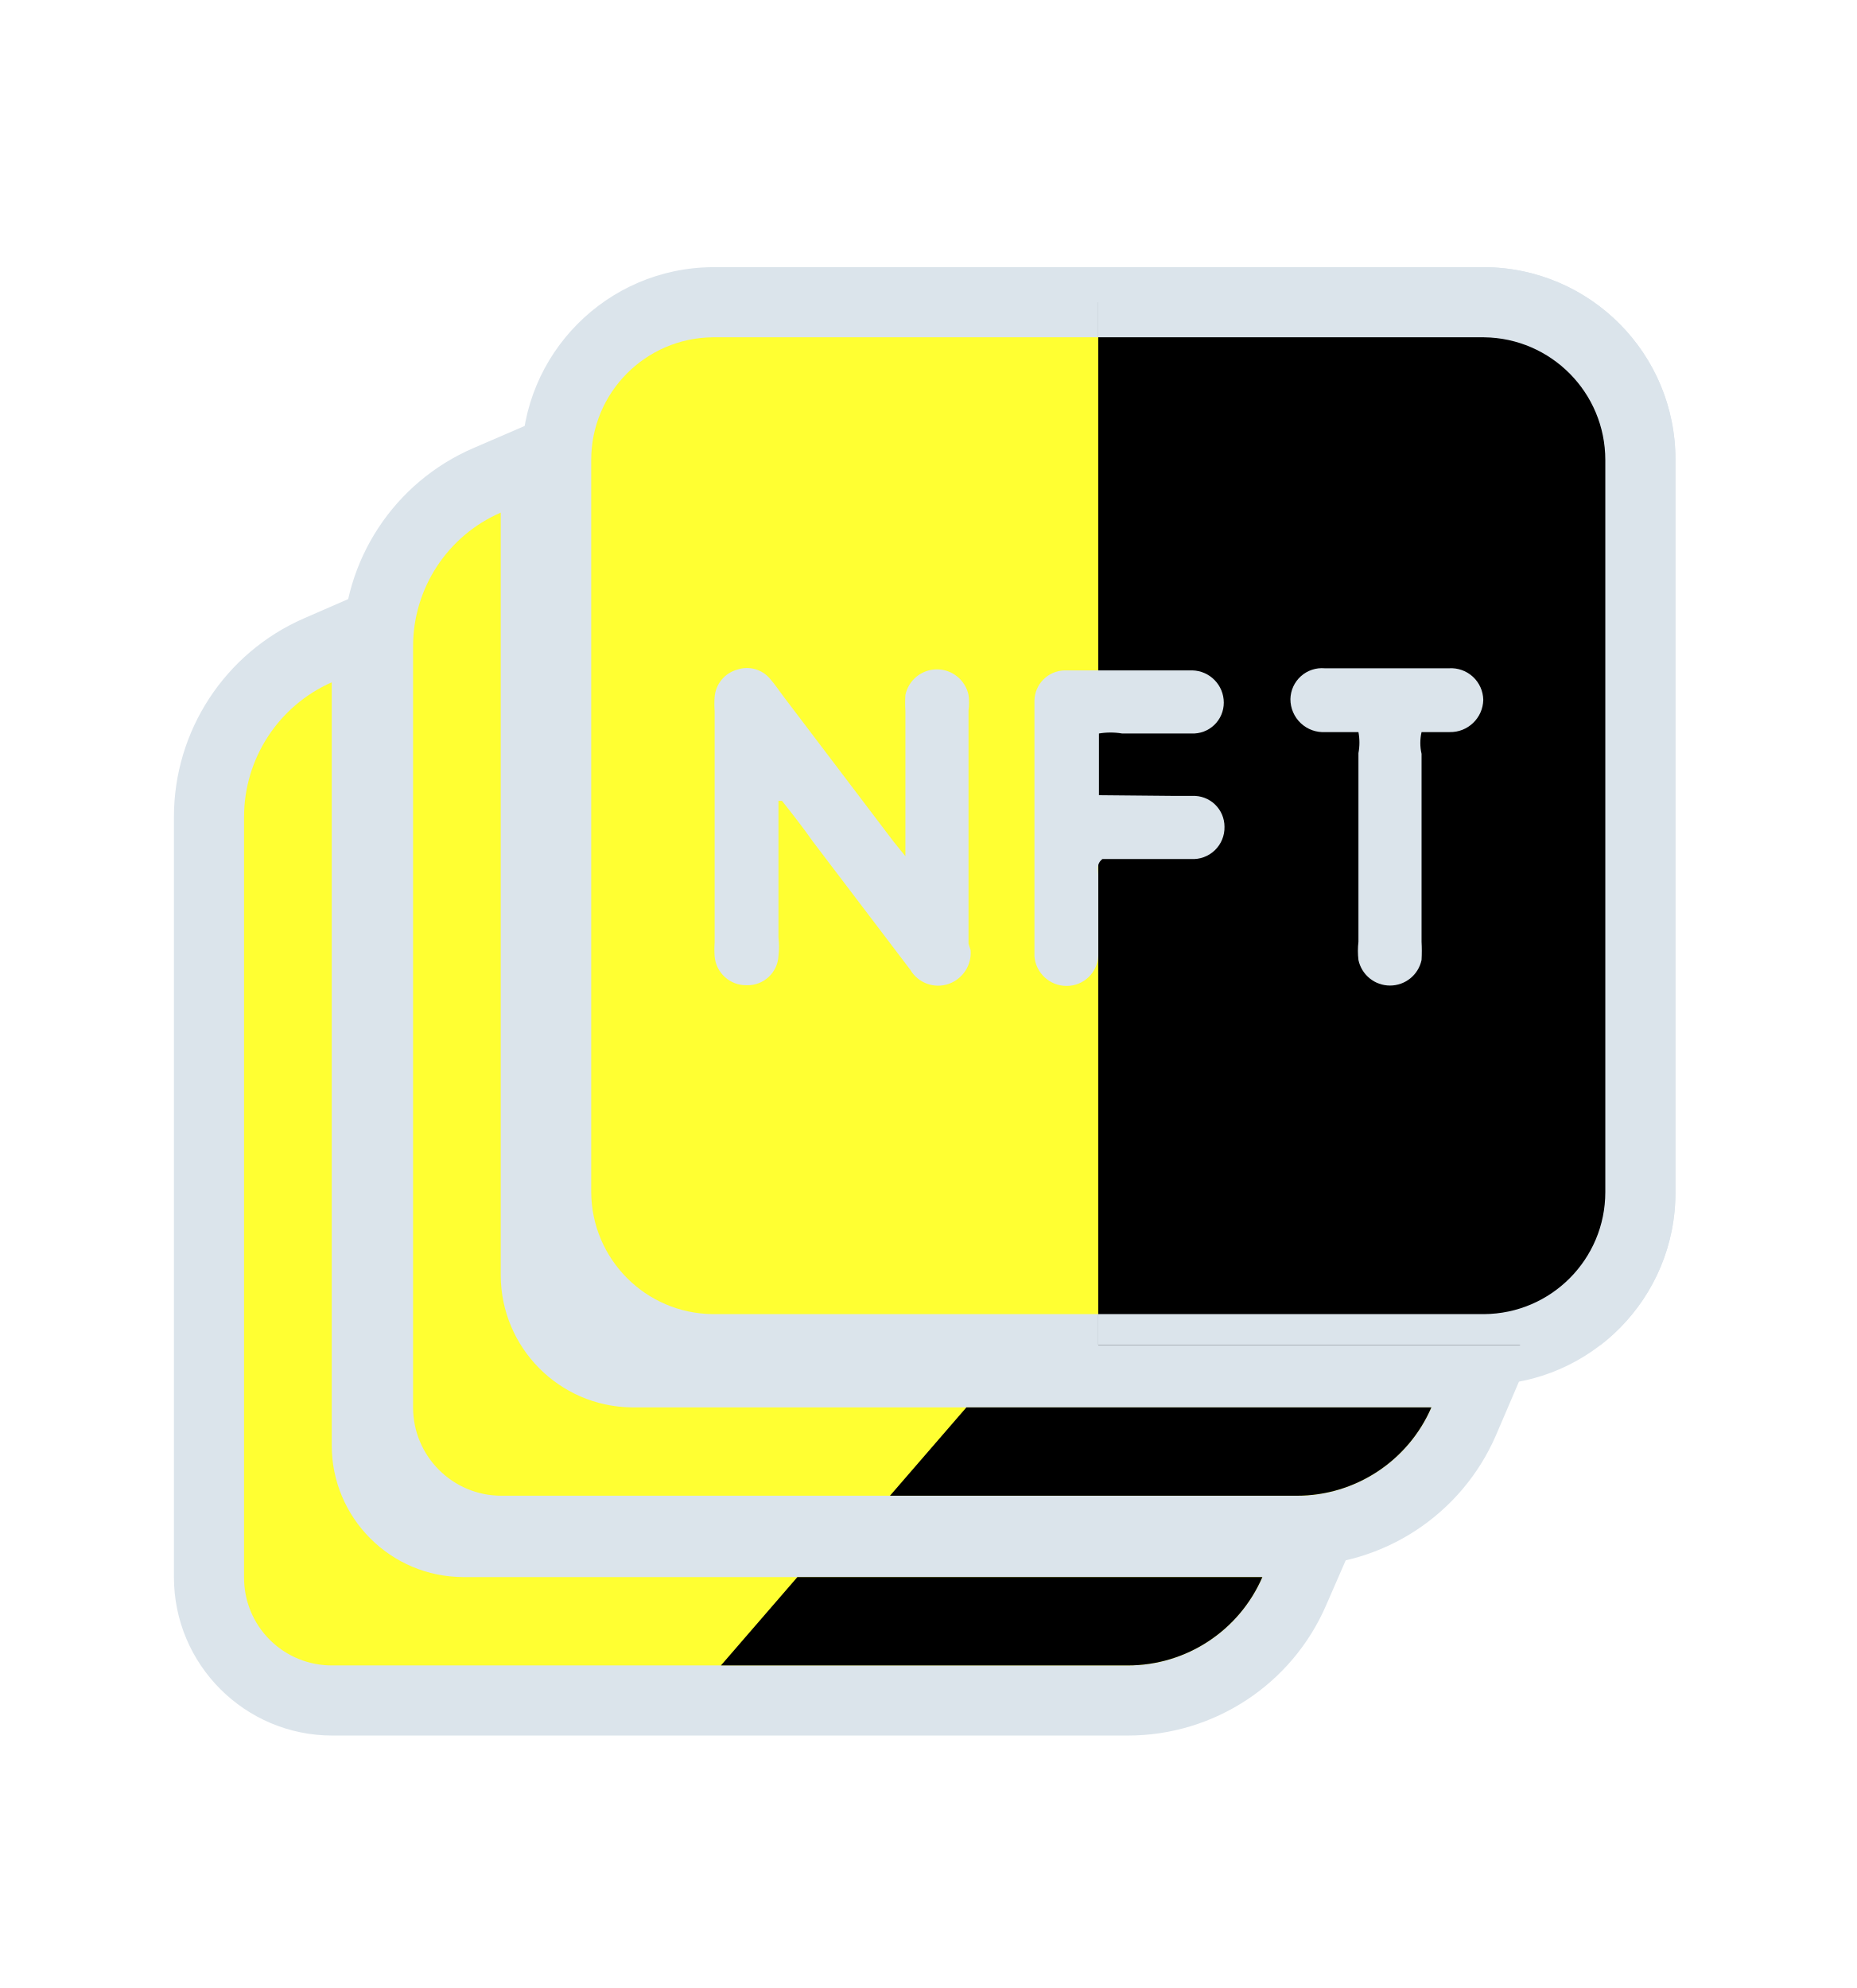
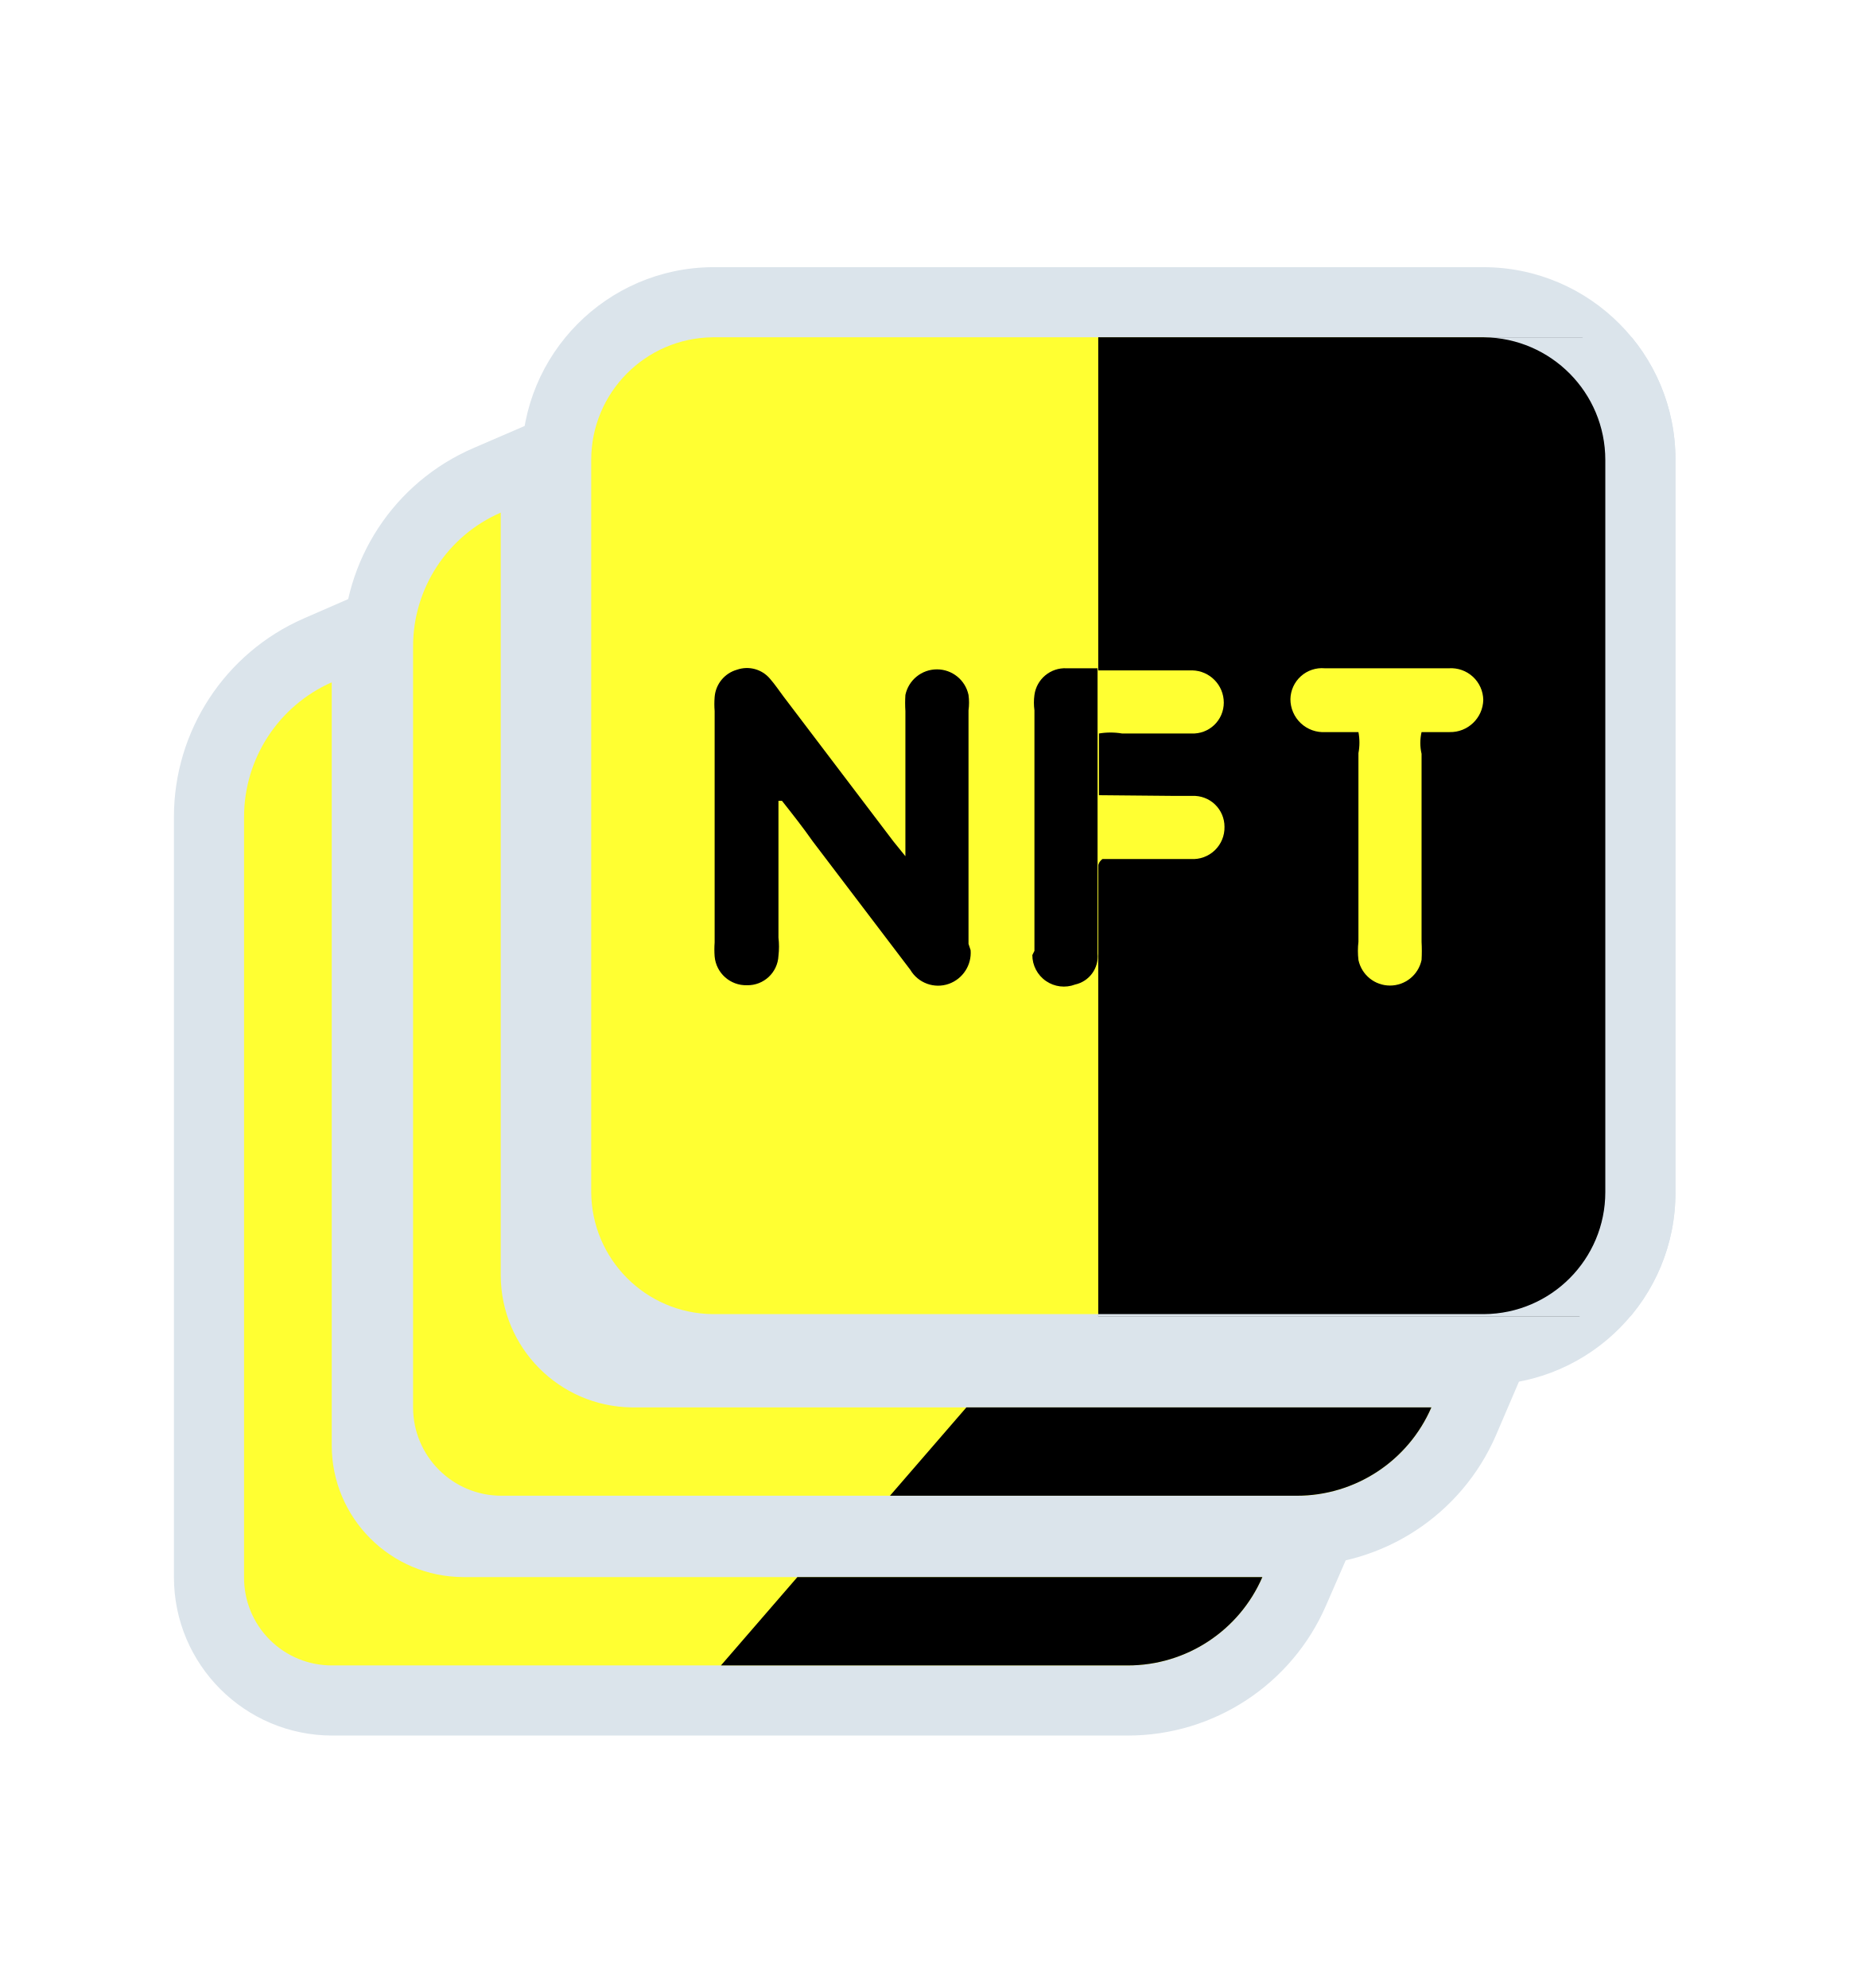
<svg xmlns="http://www.w3.org/2000/svg" id="Capa_1" data-name="Capa 1" viewBox="0 0 26.47 28.35">
  <defs>
    <style>.cls-1{fill:none;}.cls-2{fill:#dbe4eb;}.cls-3{fill:#ffff32;}.cls-4{clip-path:url(#clip-path);}</style>
    <clipPath id="clip-path">
-       <rect class="cls-1" x="15.66" y="2.22" width="8.48" height="16.96" />
+       <rect class="cls-1" x="15.66" y="4.81" width="8.48" height="13.96" />
    </clipPath>
  </defs>
  <rect class="cls-2" x="8.92" y="5.22" width="13.58" height="12.53" />
  <path class="cls-3" d="M22,5.72V17.25H9.42V5.72H22m1-1H8.42V18.25H23V4.72Z" />
  <path class="cls-3" d="M10.17,19.27A2.25,2.25,0,0,1,7.93,17V6.56a2.24,2.24,0,0,1,2.23-2.25h11a2.24,2.24,0,0,1,2.23,2.25V17a2.24,2.24,0,0,1-2.23,2.24Z" />
  <path class="cls-2" d="M21.16,4.81a1.75,1.75,0,0,1,1.73,1.75V17a1.74,1.74,0,0,1-1.73,1.74h-11A1.75,1.75,0,0,1,8.43,17V6.56a1.75,1.75,0,0,1,1.73-1.75h11m0-1h-11A2.74,2.74,0,0,0,7.44,6.56V17a2.75,2.75,0,0,0,2.74,2.75h11A2.74,2.74,0,0,0,23.89,17V6.56a2.74,2.74,0,0,0-2.73-2.75Z" />
  <path class="cls-3" d="M7.15,21.83a1.76,1.76,0,0,1-1.76-1.76V9.22A2.59,2.59,0,0,1,6.94,6.85l.7-.3V18.19A1.38,1.38,0,0,0,9,19.57H21.17l-.3.7a2.58,2.58,0,0,1-2.38,1.56Z" />
  <path class="cls-2" d="M7.14,7.31V18.19A1.89,1.89,0,0,0,9,20.07H20.41a2.09,2.09,0,0,1-1.92,1.26H7.15a1.26,1.26,0,0,1-1.26-1.26V9.22A2.08,2.08,0,0,1,7.14,7.31h0m1-1.52-1.39.6A3.08,3.08,0,0,0,4.89,9.22V20.07a2.26,2.26,0,0,0,2.26,2.26H18.49a3.09,3.09,0,0,0,2.84-1.86l.6-1.4H9a.89.89,0,0,1-.89-.88V5.79Z" />
  <path class="cls-3" d="M4.74,24.25A1.76,1.76,0,0,1,3,22.49V11.65A2.59,2.59,0,0,1,4.53,9.28L5.23,9V20.61A1.38,1.38,0,0,0,6.61,22H18.76l-.3.7a2.6,2.6,0,0,1-2.38,1.56Z" />
  <path class="cls-2" d="M4.73,9.73V20.61a1.88,1.88,0,0,0,1.88,1.88H18a2.09,2.09,0,0,1-1.92,1.26H4.74a1.25,1.25,0,0,1-1.26-1.26V11.65A2.1,2.1,0,0,1,4.73,9.73m1-1.52-1.4.61a3.09,3.09,0,0,0-1.85,2.83V22.49a2.26,2.26,0,0,0,2.26,2.26H16.08a3.08,3.08,0,0,0,2.83-1.86l.61-1.4H6.61a.88.88,0,0,1-.88-.88V8.21Z" />
  <g class="cls-4">
    <path d="M10.17,19.27A2.25,2.25,0,0,1,7.93,17V6.56a2.24,2.24,0,0,1,2.23-2.25h11a2.24,2.24,0,0,1,2.23,2.25V17a2.24,2.24,0,0,1-2.23,2.24Z" />
    <path class="cls-2" d="M21.16,4.81a1.75,1.75,0,0,1,1.73,1.75V17a1.74,1.74,0,0,1-1.73,1.74h-11A1.75,1.75,0,0,1,8.43,17V6.56a1.75,1.75,0,0,1,1.73-1.75h11m0-1h-11A2.74,2.74,0,0,0,7.44,6.56V17a2.75,2.75,0,0,0,2.74,2.75h11A2.74,2.74,0,0,0,23.89,17V6.56a2.74,2.74,0,0,0-2.73-2.75Z" />
  </g>
-   <path class="cls-2" d="M13.84,13.55a.47.47,0,0,1-.31.48.46.46,0,0,1-.55-.2L11.59,12c-.14-.2-.29-.39-.44-.58H11.1v1.95a1.11,1.11,0,0,1,0,.26.44.44,0,0,1-.45.42.45.45,0,0,1-.46-.41,1.34,1.34,0,0,1,0-.2v-3.3a1.27,1.27,0,0,1,0-.2.44.44,0,0,1,.32-.39.43.43,0,0,1,.47.13c.07.08.13.17.19.25L12.74,12l.17.21V10.14a1.77,1.77,0,0,1,0-.23.46.46,0,0,1,.9,0,.81.81,0,0,1,0,.22c0,1.11,0,2.22,0,3.33Z" />
-   <path class="cls-2" d="M16.75,11.35H17a.44.44,0,0,1,.46.44.45.45,0,0,1-.48.46H15.72c-.09.07-.06.15-.06.23v1.15a.45.45,0,0,1-.45.43.46.46,0,0,1-.46-.42V10a.44.44,0,0,1,.43-.44H17a.46.46,0,0,1,.45.46.44.44,0,0,1-.46.44H16a1,1,0,0,0-.33,0v.88Z" />
-   <path class="cls-2" d="M20.67,10.44h-.4a.69.69,0,0,0,0,.31v2.68a2.35,2.35,0,0,1,0,.26.46.46,0,0,1-.9,0,1.11,1.11,0,0,1,0-.26V10.74a.81.81,0,0,0,0-.3H18.9a.47.47,0,0,1-.5-.47.45.45,0,0,1,.49-.44h1.77a.46.46,0,0,1,.49.45A.47.47,0,0,1,20.67,10.44Z" />
+   <path d="M13.84,13.55a.47.47,0,0,1-.31.48.46.46,0,0,1-.55-.2L11.59,12c-.14-.2-.29-.39-.44-.58H11.1v1.95a1.11,1.11,0,0,1,0,.26.44.44,0,0,1-.45.42.45.45,0,0,1-.46-.41,1.34,1.34,0,0,1,0-.2v-3.3a1.27,1.27,0,0,1,0-.2.44.44,0,0,1,.32-.39.43.43,0,0,1,.47.13c.07.08.13.17.19.25L12.74,12l.17.21V10.14a1.77,1.77,0,0,1,0-.23.46.46,0,0,1,.9,0,.81.81,0,0,1,0,.22c0,1.11,0,2.22,0,3.33Z" />
+   <path class="cls-3" d="M16.75,11.35H17a.44.44,0,0,1,.46.44.45.45,0,0,1-.48.46H15.72c-.09.07-.06.15-.06.23v1.15a.45.45,0,0,1-.45.43.46.46,0,0,1-.46-.42V10a.44.44,0,0,1,.43-.44H17a.46.46,0,0,1,.45.46.44.44,0,0,1-.46.44H16a1,1,0,0,0-.33,0v.88Z" />
+   <path class="cls-3" d="M20.67,10.44h-.4a.69.69,0,0,0,0,.31v2.68a2.35,2.35,0,0,1,0,.26.46.46,0,0,1-.9,0,1.11,1.11,0,0,1,0-.26V10.74a.81.81,0,0,0,0-.3H18.9a.47.47,0,0,1-.5-.47.45.45,0,0,1,.49-.44h1.77a.46.46,0,0,1,.49.45A.47.47,0,0,1,20.67,10.44Z" />
  <path d="M20.41,20.07H13.78l-1.09,1.26h5.8a2.09,2.09,0,0,0,1.92-1.26" />
  <path d="M18,22.49H11.37l-1.09,1.26h5.8A2.09,2.09,0,0,0,18,22.49" />
+   <path d="M14.75,13.56V10.13a.81.81,0,0,1,0-.22.44.44,0,0,1,.46-.38h.44s0,.52,0,.6c0,1.11,0,2.28,0,3.39v.08a.41.41,0,0,1-.32.44.45.45,0,0,1-.61-.42Z" />
</svg>
